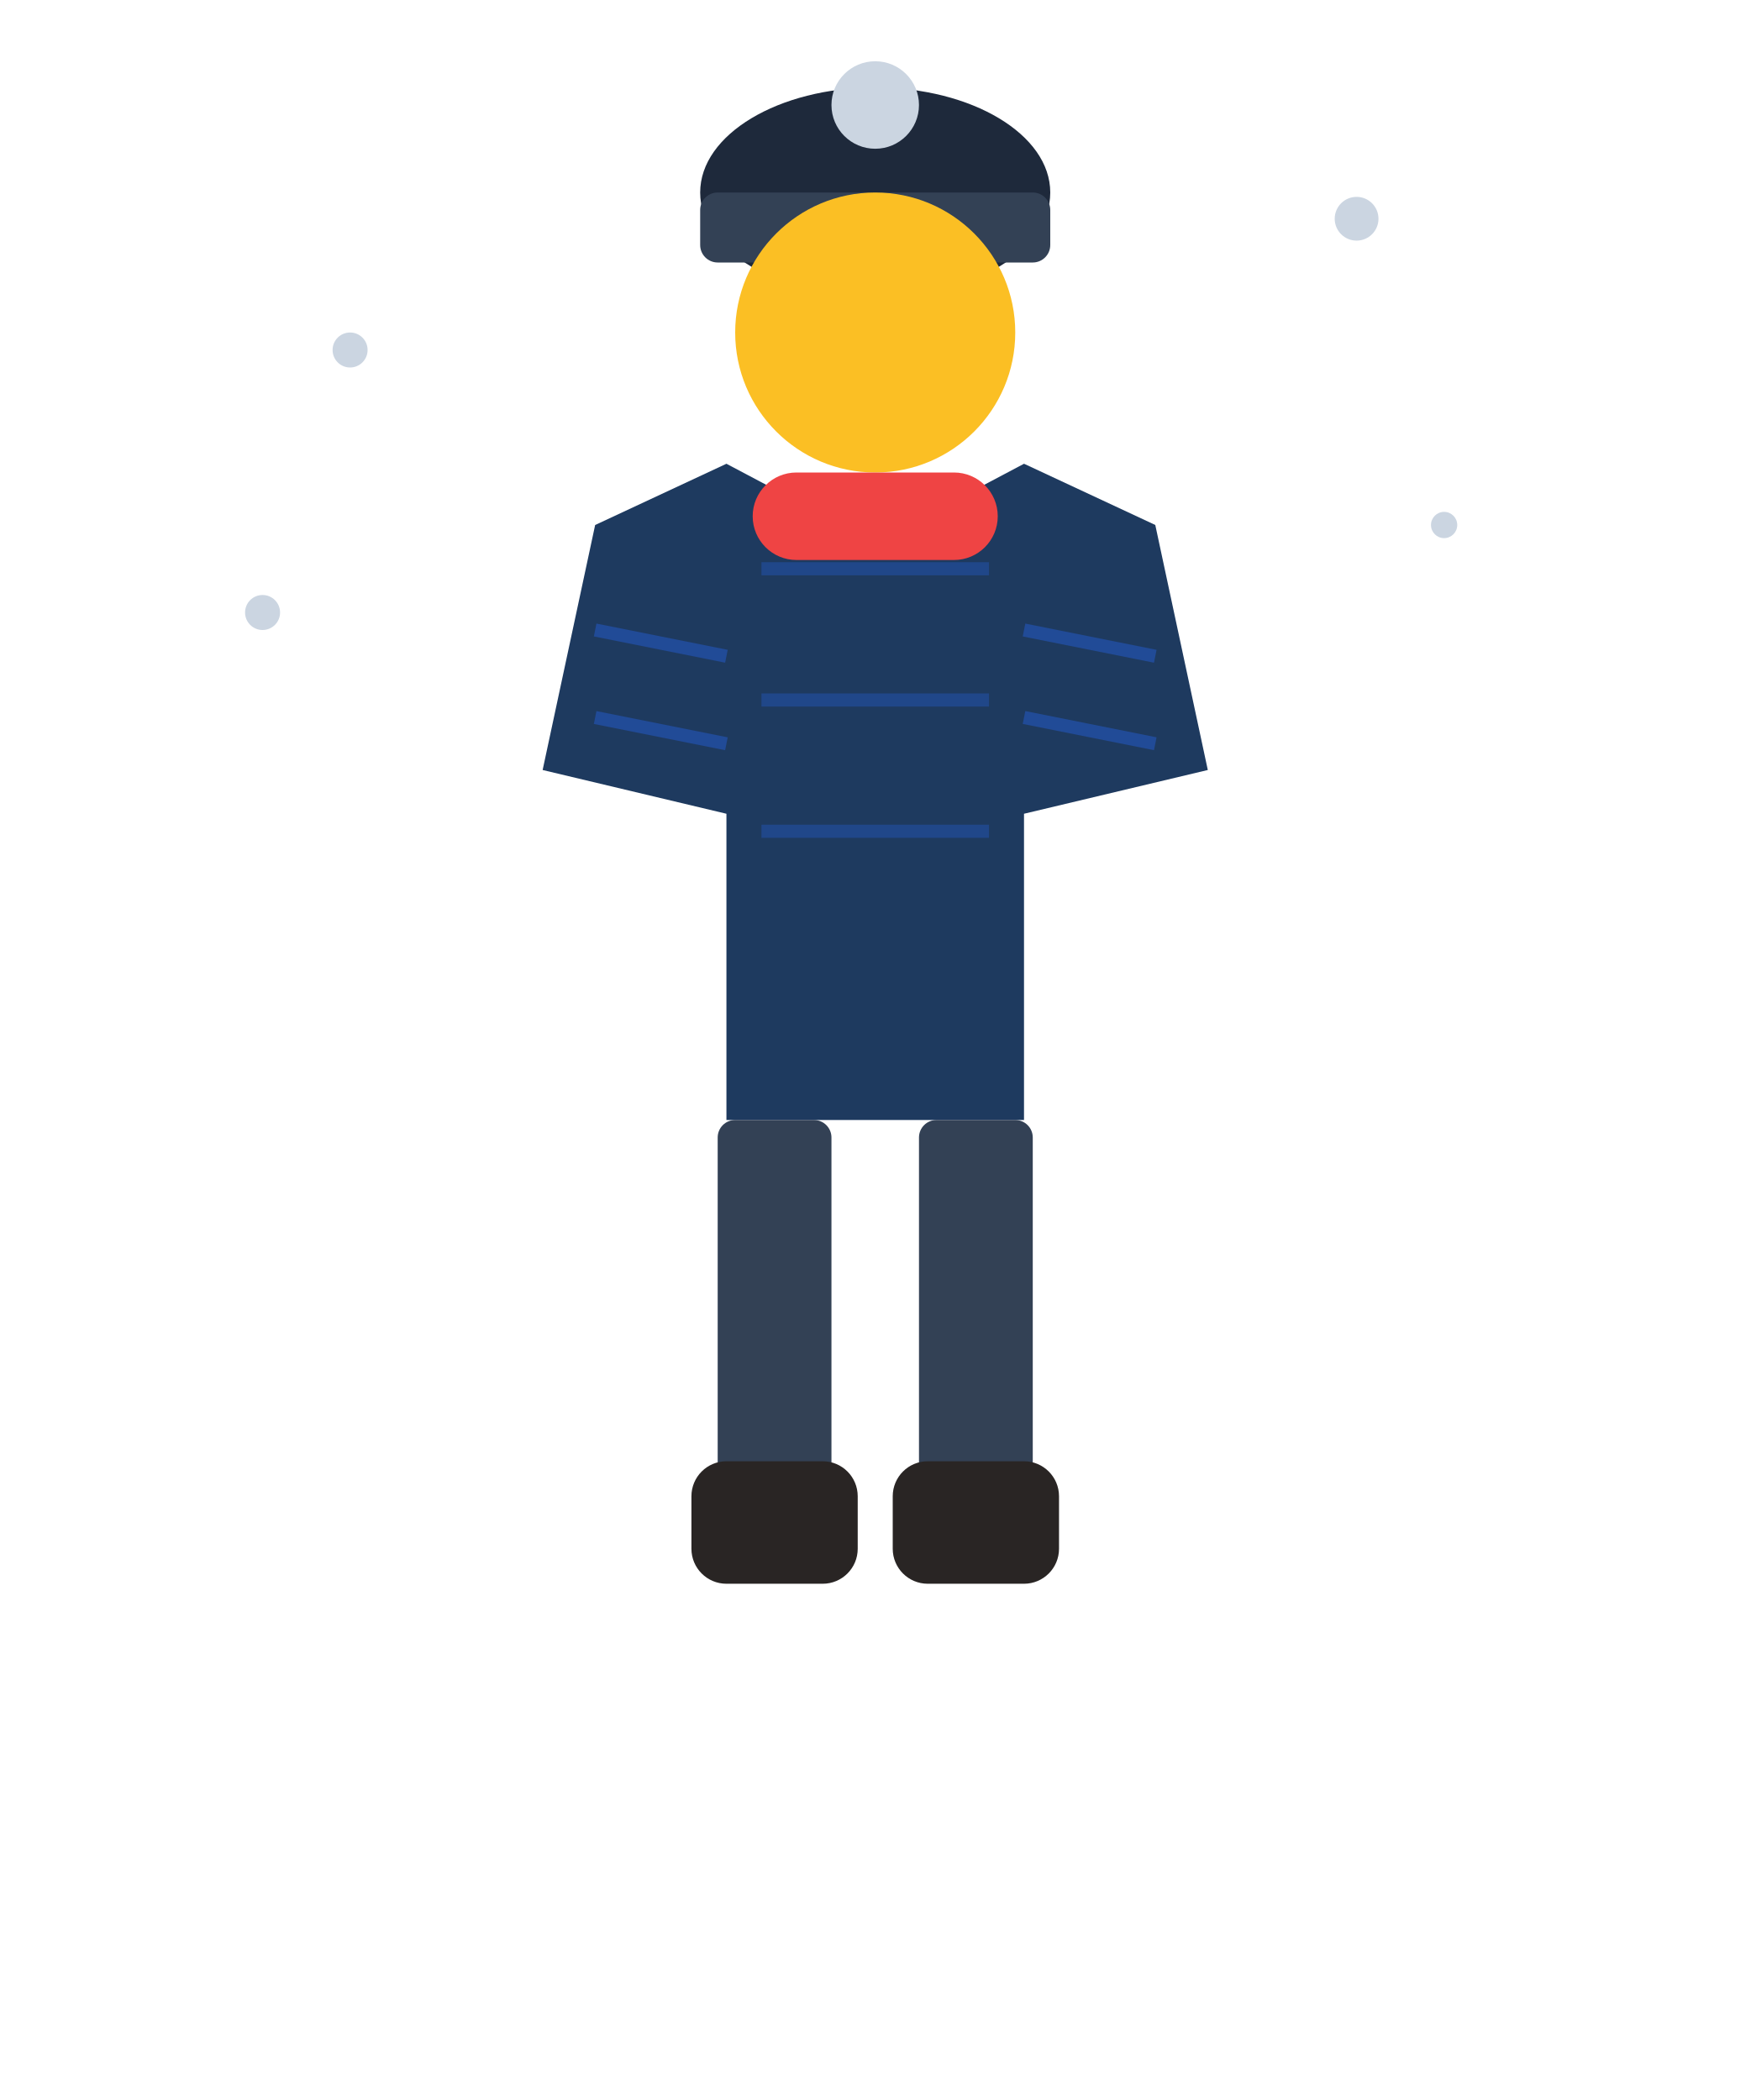
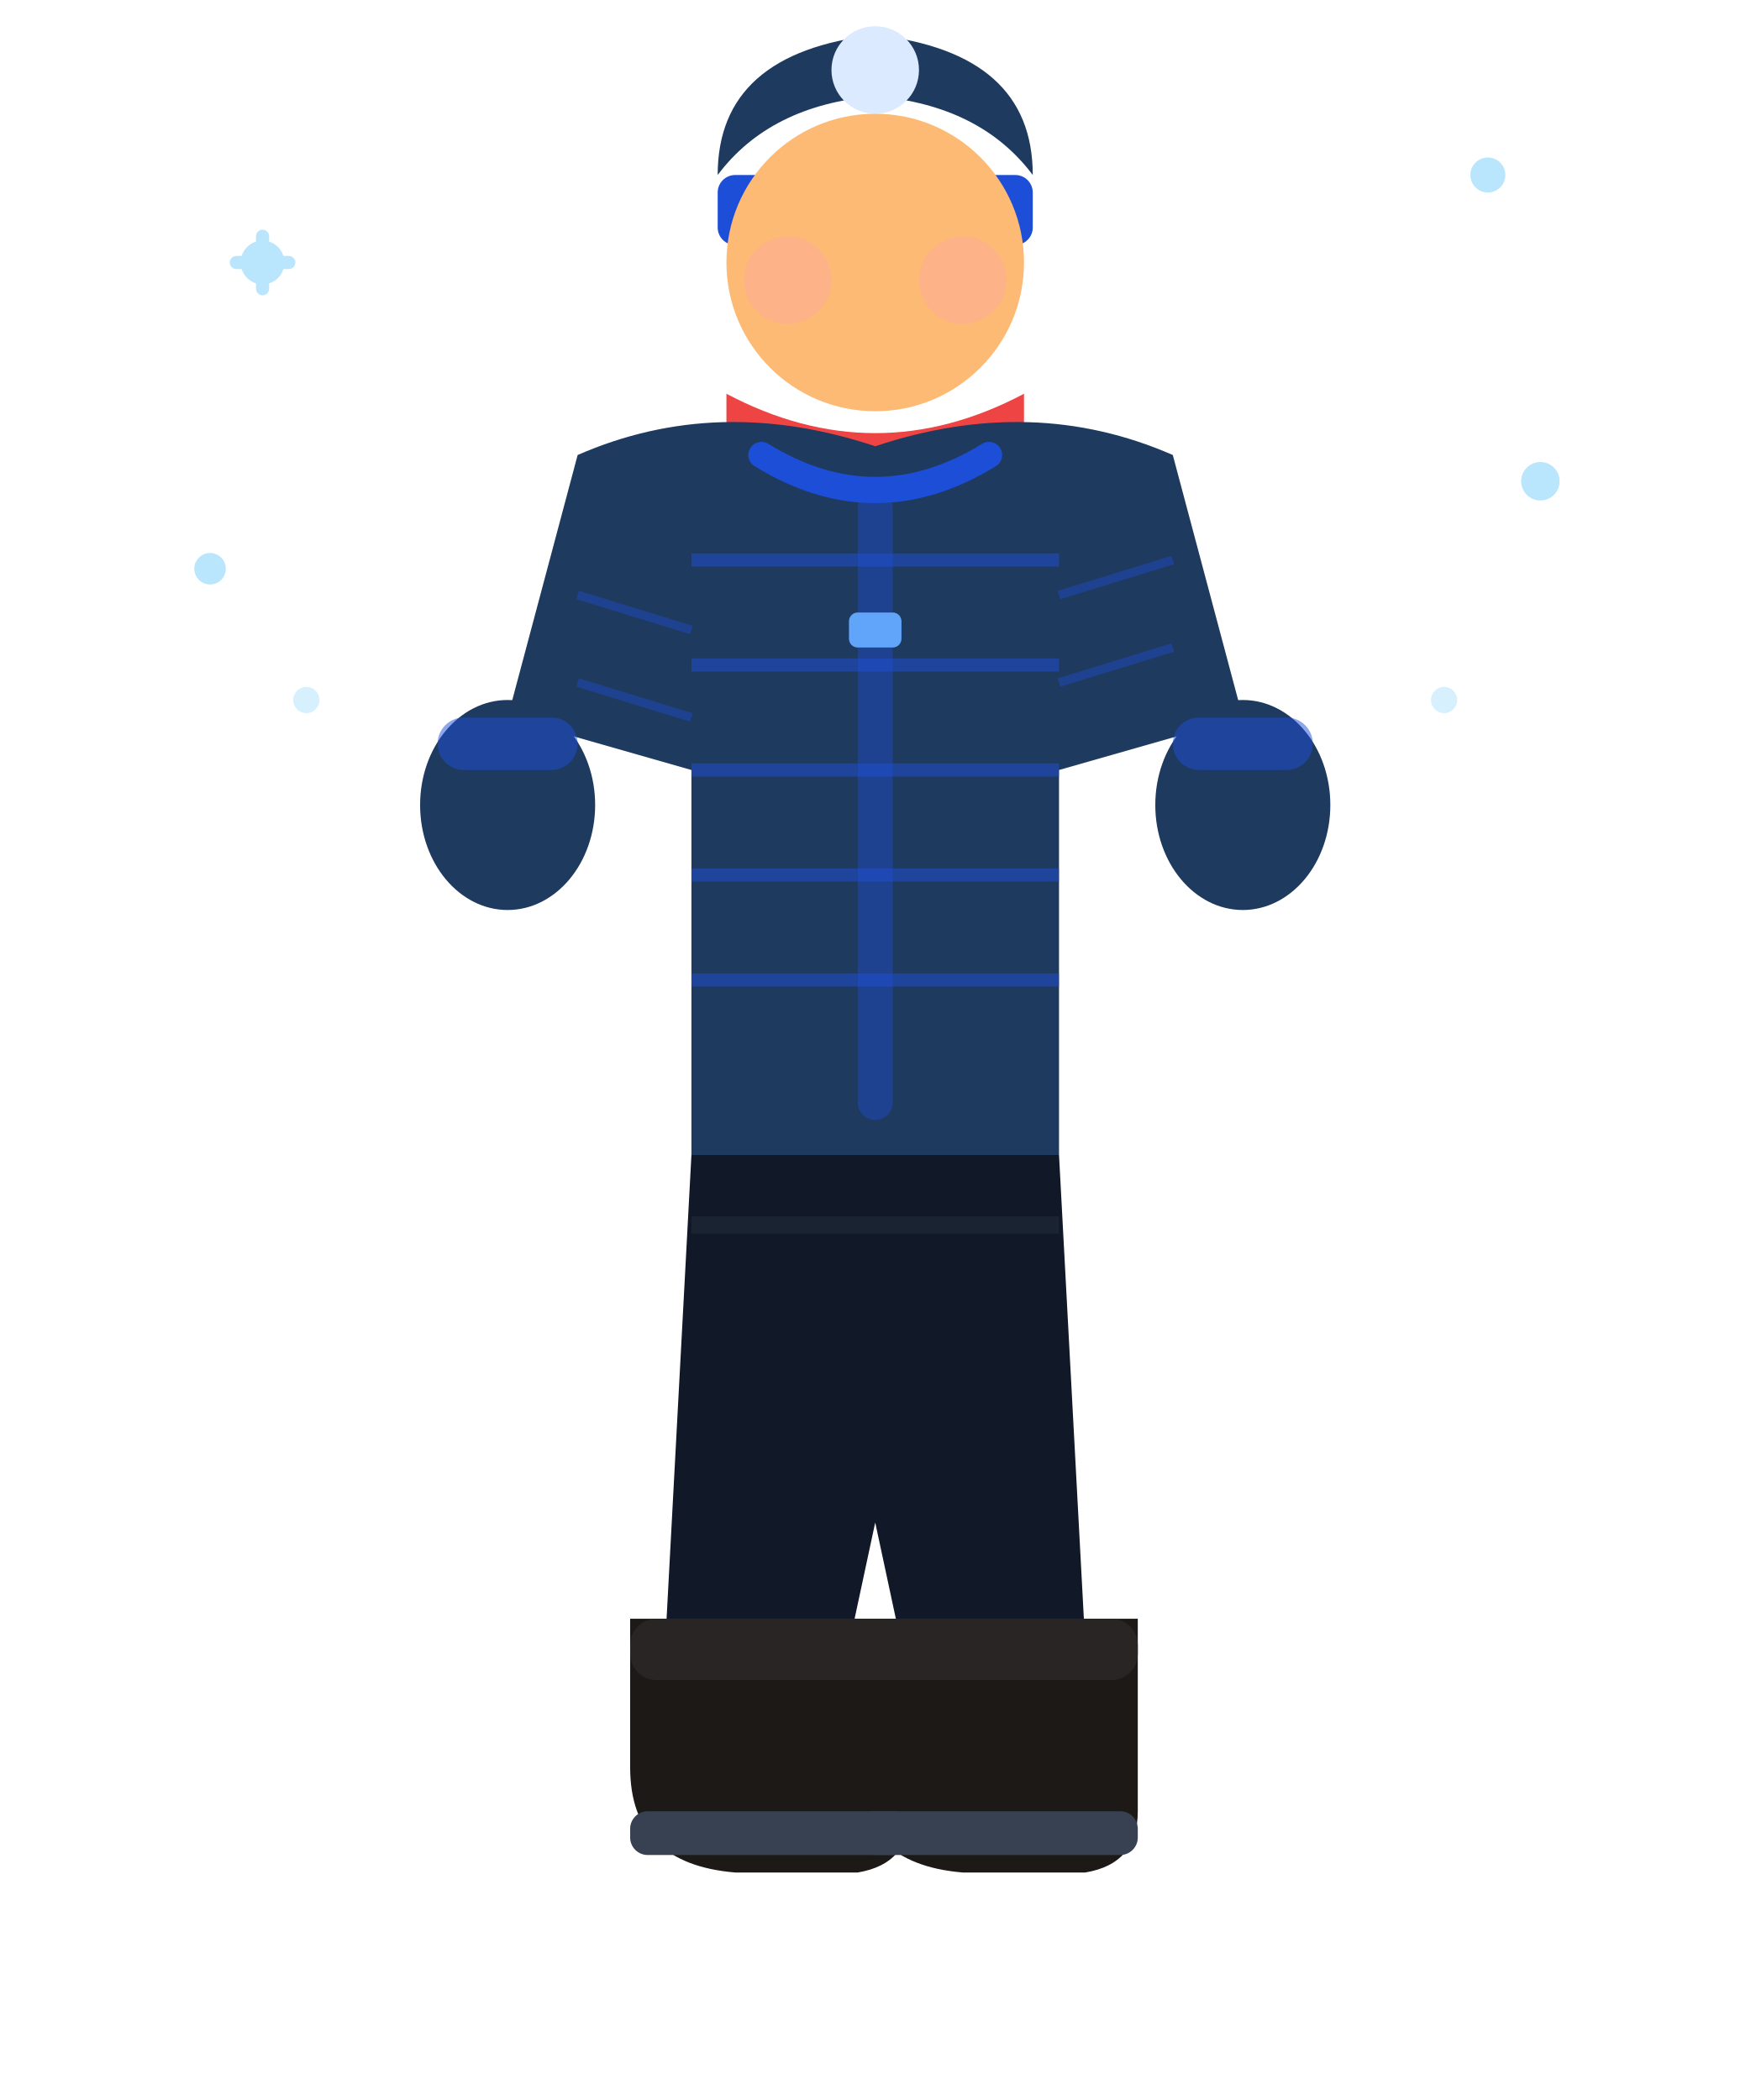
<svg xmlns="http://www.w3.org/2000/svg" viewBox="0 0 200 240" fill="none">
-   <ellipse cx="100" cy="22" rx="20" ry="12" fill="#1E293B" />
-   <rect x="80" y="22" width="40" height="8" rx="2" fill="#334155" />
-   <circle cx="100" cy="12" r="5" fill="#CBD5E1" />
-   <circle cx="100" cy="38" r="16" fill="#FBBF24" />
-   <path d="M68 60 L62 88 L83 93 L83 128 L117 128 L117 93 L138 88 L132 60 L117 53 L100 62 L83 53 Z" fill="#1E3A5F" />
-   <line x1="68" y1="72" x2="83" y2="75" stroke="#2563EB" stroke-width="1.5" opacity="0.4" />
-   <line x1="68" y1="82" x2="83" y2="85" stroke="#2563EB" stroke-width="1.5" opacity="0.4" />
-   <line x1="117" y1="72" x2="132" y2="75" stroke="#2563EB" stroke-width="1.5" opacity="0.4" />
-   <line x1="117" y1="82" x2="132" y2="85" stroke="#2563EB" stroke-width="1.5" opacity="0.4" />
-   <line x1="87" y1="65" x2="113" y2="65" stroke="#2563EB" stroke-width="1.5" opacity="0.3" />
-   <line x1="87" y1="80" x2="113" y2="80" stroke="#2563EB" stroke-width="1.5" opacity="0.3" />
-   <line x1="87" y1="95" x2="113" y2="95" stroke="#2563EB" stroke-width="1.5" opacity="0.3" />
-   <rect x="82" y="128" width="13" height="42" rx="2" fill="#334155" />
-   <rect x="105" y="128" width="13" height="42" rx="2" fill="#334155" />
-   <rect x="79" y="167" width="19" height="14" rx="4" fill="#292524" />
-   <rect x="102" y="167" width="19" height="14" rx="4" fill="#292524" />
-   <rect x="86" y="54" width="28" height="10" rx="5" fill="#EF4444" />
-   <circle cx="40" cy="40" r="2" fill="#CBD5E1" />
-   <circle cx="155" cy="25" r="2.5" fill="#CBD5E1" />
-   <circle cx="165" cy="60" r="1.5" fill="#CBD5E1" />
-   <circle cx="30" cy="70" r="2" fill="#CBD5E1" />
+   <circle cx="30" cy="30" r="2.5" fill="#BAE6FD" />
+   <circle cx="170" cy="20" r="2" fill="#BAE6FD" />
+   <circle cx="24" cy="65" r="1.8" fill="#BAE6FD" />
+   <circle cx="176" cy="55" r="2.2" fill="#BAE6FD" />
+   <circle cx="165" cy="80" r="1.5" fill="#BAE6FD" opacity="0.6" />
+   <circle cx="35" cy="80" r="1.5" fill="#BAE6FD" opacity="0.6" />
+   <line x1="30" y1="27" x2="30" y2="33" stroke="#BAE6FD" stroke-width="1.5" stroke-linecap="round" />
+   <line x1="27" y1="30" x2="33" y2="30" stroke="#BAE6FD" stroke-width="1.5" stroke-linecap="round" />
+   <path d="M82 20 Q82 6 100 4 Q118 6 118 20 Q112 12 100 11 Q88 12 82 20Z" fill="#1E3A5F" />
+   <rect x="82" y="20" width="36" height="8" rx="2" fill="#1D4ED8" />
+   <circle cx="100" cy="8" r="5" fill="#DBEAFE" />
+   <circle cx="100" cy="30" r="17" fill="#FDBA74" />
+   <circle cx="90" cy="32" r="5" fill="#FCA5A5" opacity="0.4" />
+   <circle cx="110" cy="32" r="5" fill="#FCA5A5" opacity="0.4" />
+   <path d="M83 45 Q100 54 117 45 L117 53 Q100 63 83 53Z" fill="#EF4444" />
+   <path d="M66 52 L58 82 L79 88 L79 132 L121 132 L121 88 L142 82 L134 52 Q118 45 100 51 Q82 45 66 52Z" fill="#1E3A5F" />
+   <line x1="79" y1="64" x2="121" y2="64" stroke="#1D4ED8" stroke-width="1.5" opacity="0.5" />
+   <line x1="79" y1="76" x2="121" y2="76" stroke="#1D4ED8" stroke-width="1.5" opacity="0.5" />
+   <line x1="79" y1="88" x2="121" y2="88" stroke="#1D4ED8" stroke-width="1.5" opacity="0.5" />
+   <line x1="79" y1="100" x2="121" y2="100" stroke="#1D4ED8" stroke-width="1.5" opacity="0.5" />
+   <line x1="79" y1="112" x2="121" y2="112" stroke="#1D4ED8" stroke-width="1.5" opacity="0.5" />
+   <line x1="66" y1="68" x2="79" y2="72" stroke="#1D4ED8" stroke-width="1" opacity="0.4" />
+   <line x1="66" y1="78" x2="79" y2="82" stroke="#1D4ED8" stroke-width="1" opacity="0.4" />
+   <line x1="121" y1="68" x2="134" y2="64" stroke="#1D4ED8" stroke-width="1" opacity="0.4" />
+   <line x1="121" y1="78" x2="134" y2="74" stroke="#1D4ED8" stroke-width="1" opacity="0.4" />
+   <rect x="98" y="56" width="4" height="72" rx="2" fill="#1D4ED8" opacity="0.4" />
+   <rect x="97" y="70" width="6" height="4" rx="1" fill="#60A5FA" />
+   <path d="M87 52 Q100 60 113 52" stroke="#1D4ED8" stroke-width="3" fill="none" stroke-linecap="round" />
+   <ellipse cx="58" cy="92" rx="10" ry="12" fill="#1E3A5F" />
+   <ellipse cx="142" cy="92" rx="10" ry="12" fill="#1E3A5F" />
+   <rect x="50" y="82" width="16" height="6" rx="3" fill="#1D4ED8" opacity="0.5" />
+   <rect x="134" y="82" width="16" height="6" rx="3" fill="#1D4ED8" opacity="0.5" />
+   <path d="M79 132 L76 188 L97 188 L100 174 L103 188 L124 188 L121 132Z" fill="#111827" />
+   <line x1="79" y1="140" x2="121" y2="140" stroke="#1F2937" stroke-width="2" opacity="0.6" />
+   <path d="M72 185 L72 202 Q72 213 84 214 L98 214 Q104 213 104 207 L104 185Z" fill="#1C1917" />
+   <path d="M98 185 L98 202 Q98 213 110 214 L124 214 Q130 213 130 207 L130 185Z" fill="#1C1917" />
+   <rect x="72" y="185" width="32" height="7" rx="3" fill="#292524" />
+   <rect x="98" y="185" width="32" height="7" rx="3" fill="#292524" />
+   <rect x="72" y="207" width="32" height="5" rx="2" fill="#374151" />
+   <rect x="98" y="207" width="32" height="5" rx="2" fill="#374151" />
</svg>
